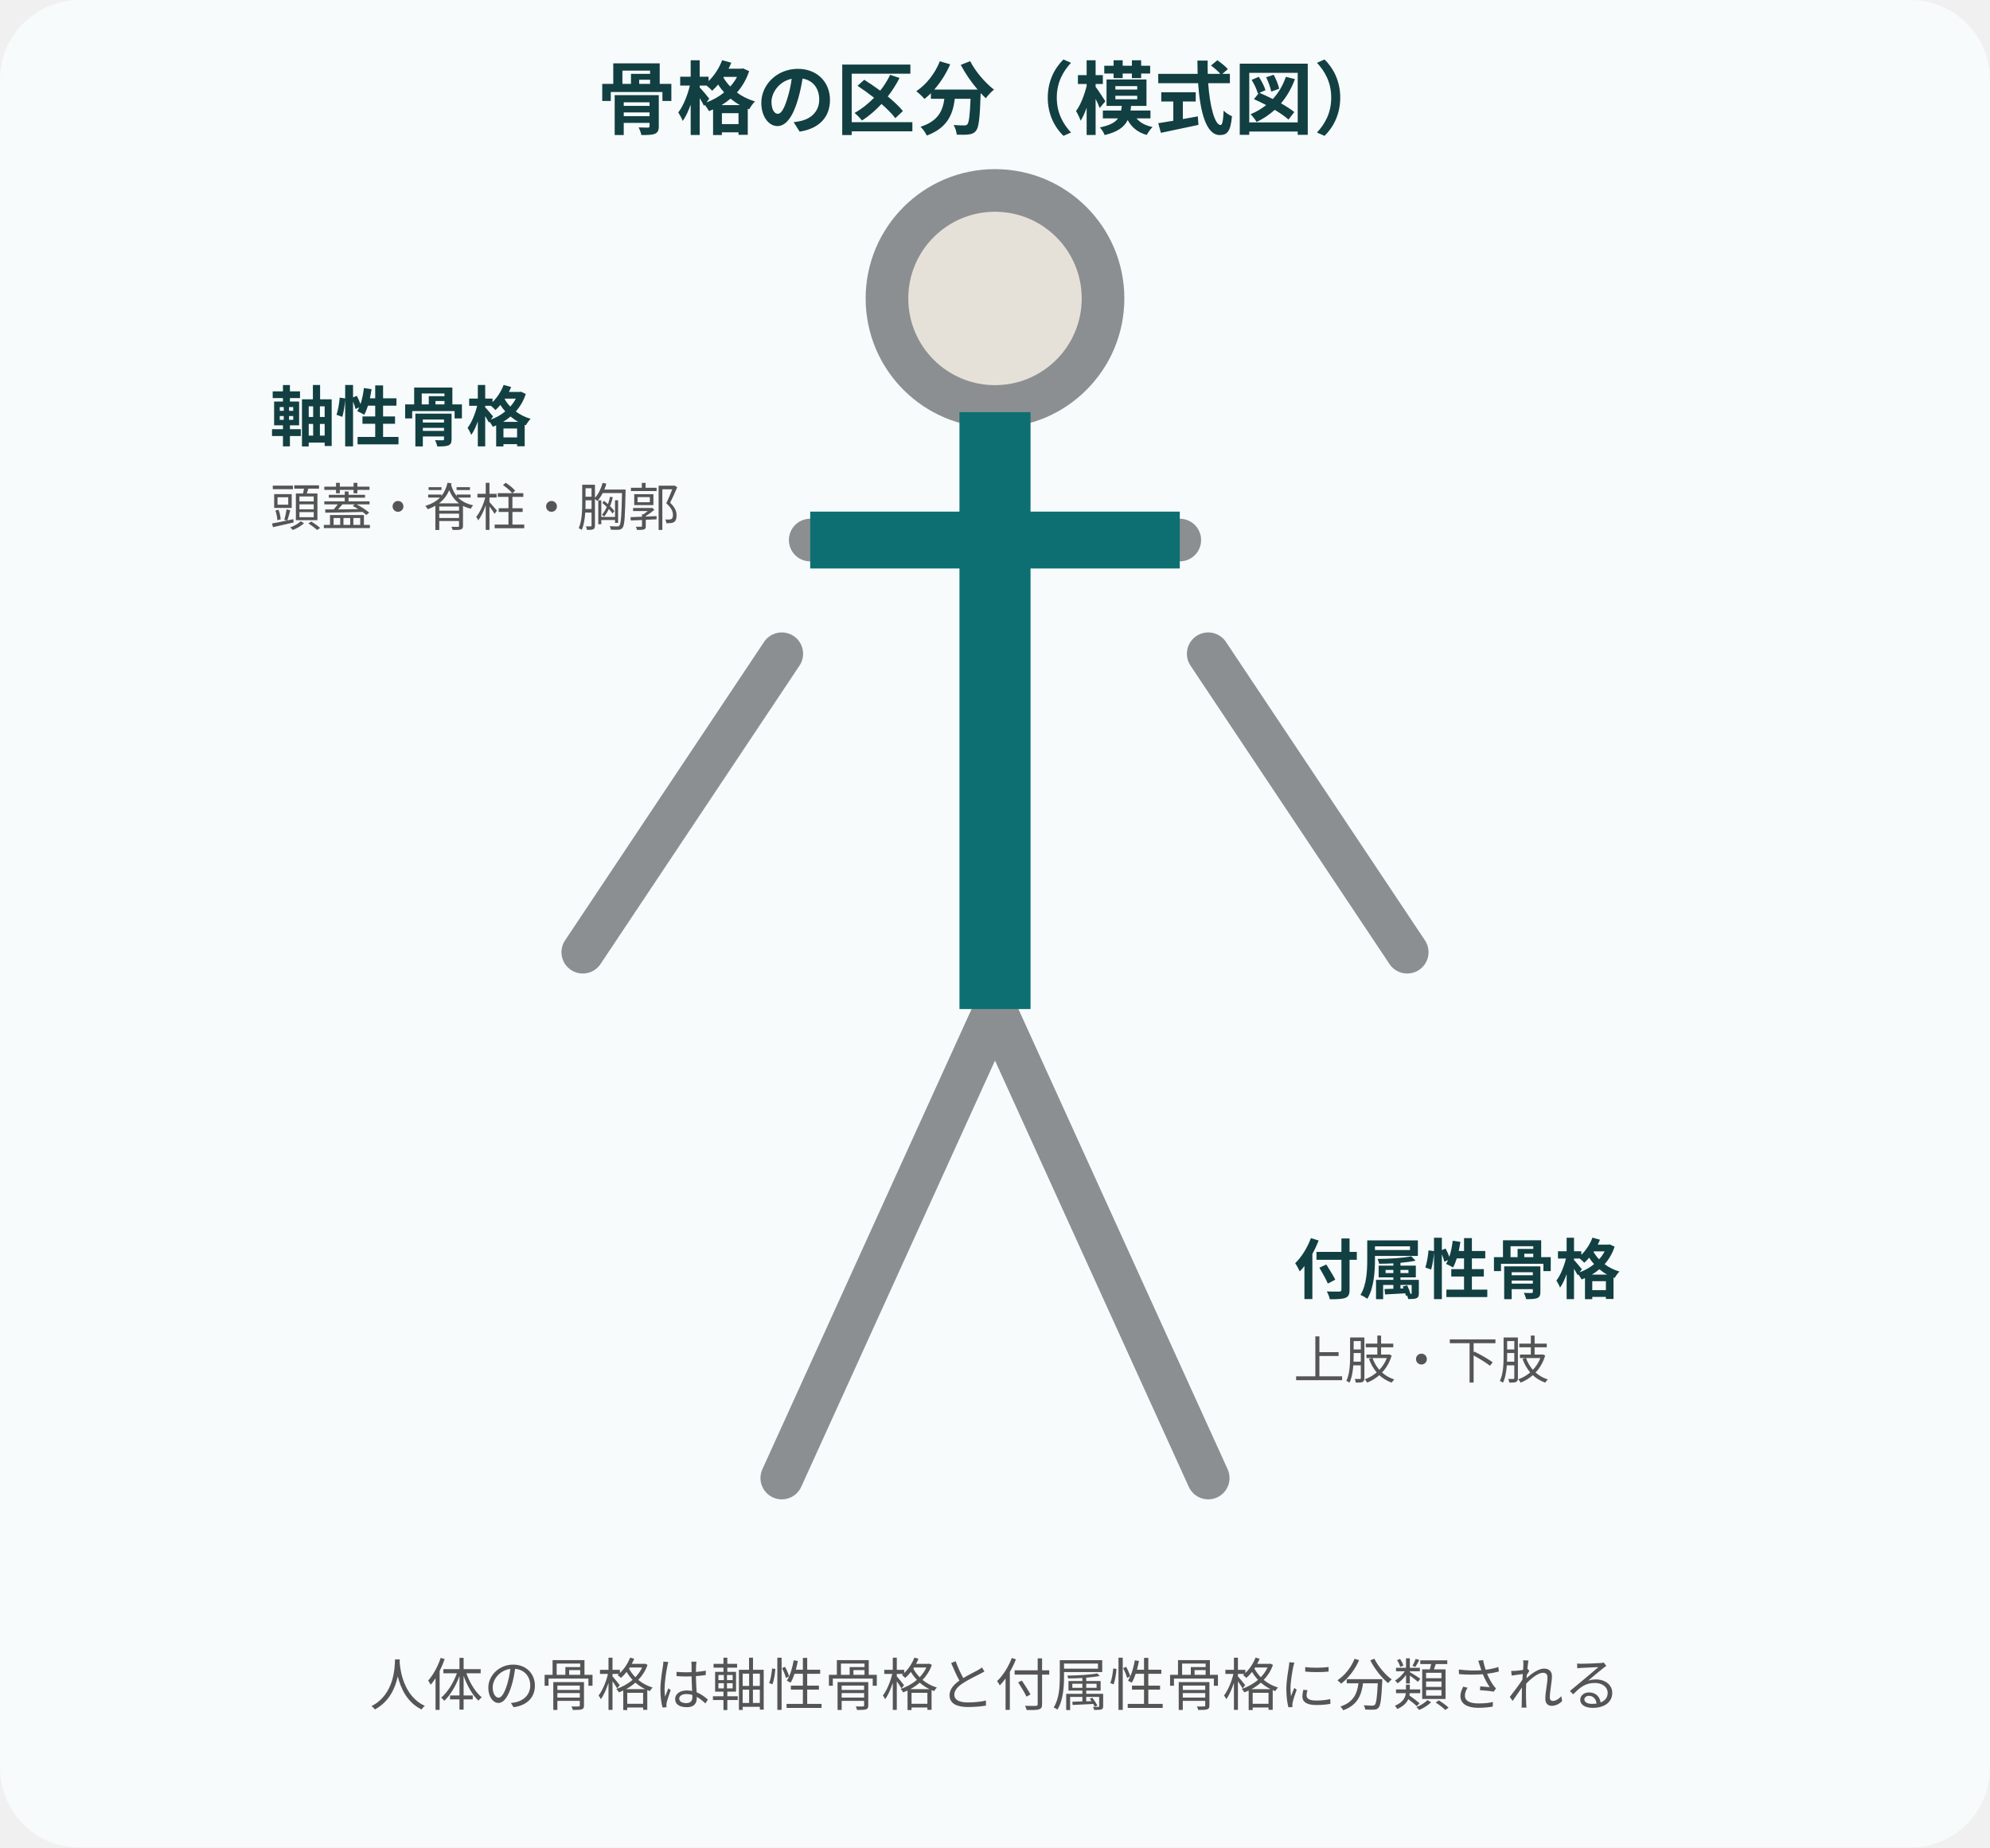
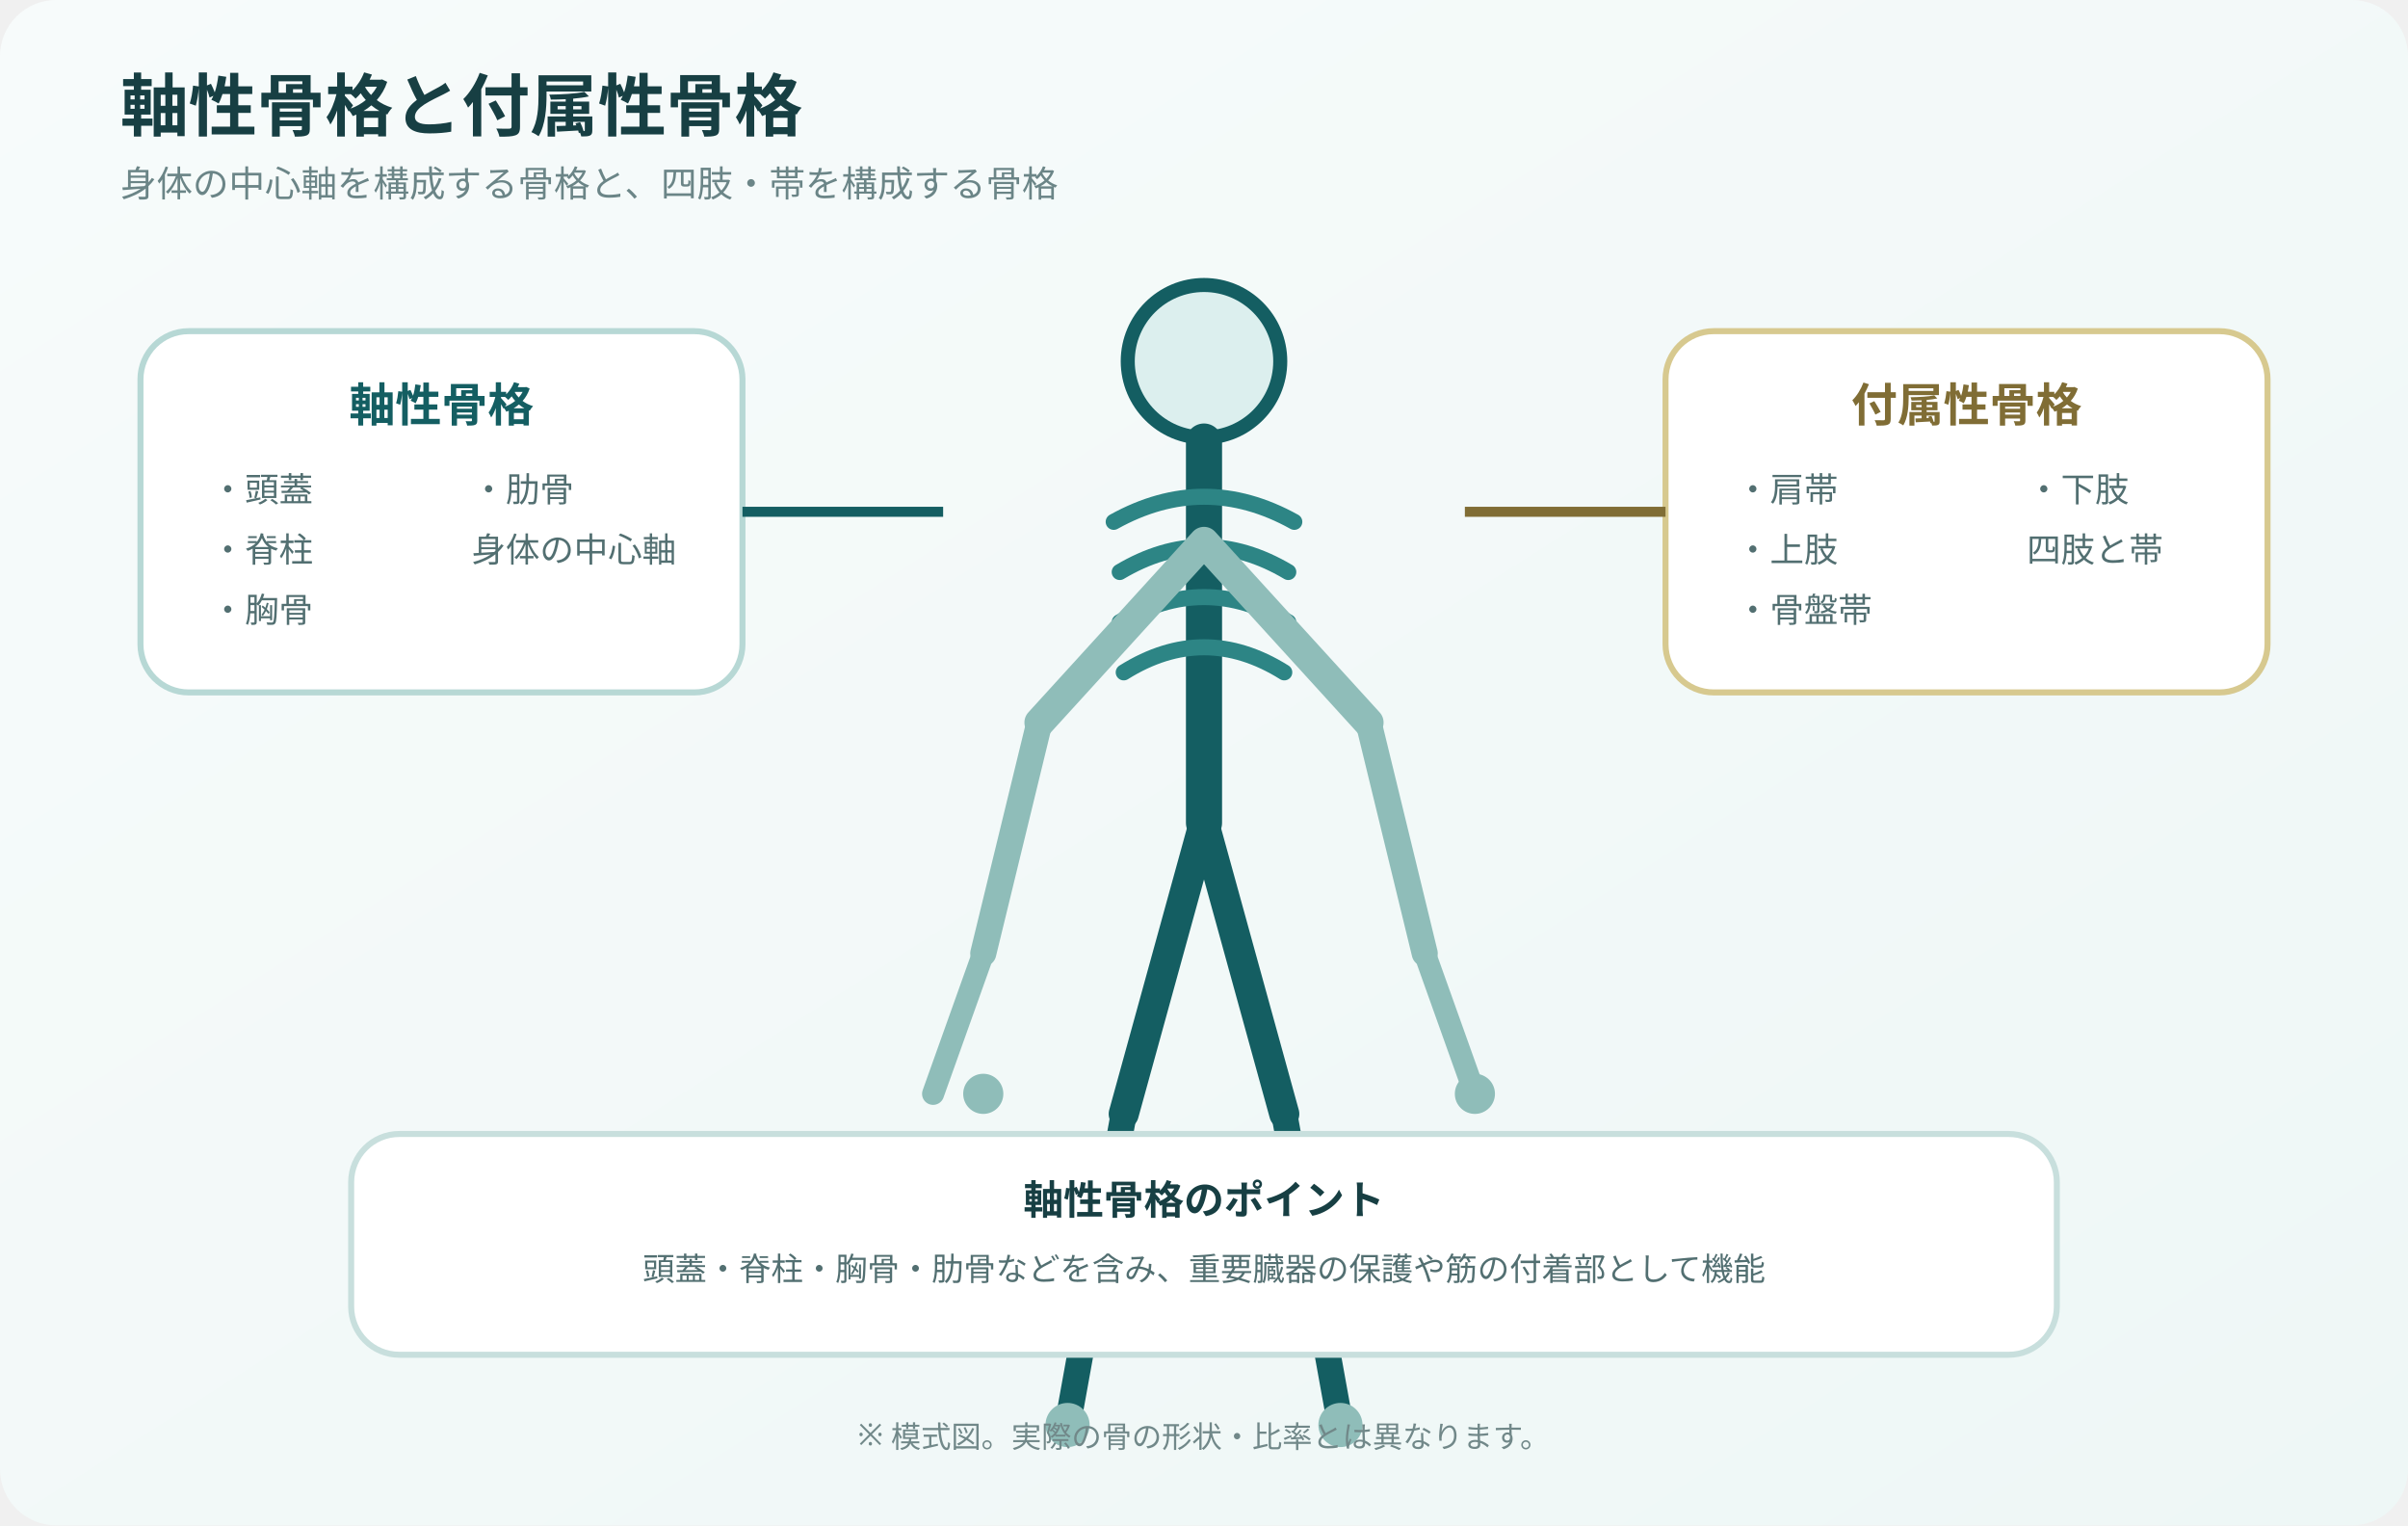
- <svg xmlns="http://www.w3.org/2000/svg" viewBox="0 0 700 650">
-   <rect width="700" height="650" rx="28" fill="#f7fbfb" />
-   <text x="350" y="45" text-anchor="middle" font-size="28" font-weight="700" fill="#123f42">骨格の区分（模式図）</text>
-   <g stroke="#8c8f91" stroke-width="15" stroke-linecap="round" fill="none">
-     <circle cx="350" cy="105" r="38" fill="#e6e1d8" />
-     <line x1="350" y1="145" x2="350" y2="355" />
-     <line x1="285" y1="190" x2="415" y2="190" />
-     <line x1="350" y1="355" x2="275" y2="520" />
-     <line x1="350" y1="355" x2="425" y2="520" />
-     <line x1="275" y1="230" x2="205" y2="335" />
-     <line x1="425" y1="230" x2="495" y2="335" />
+ <svg xmlns="http://www.w3.org/2000/svg" viewBox="0 0 1200 760" width="1200" height="760">
+   <defs>
+     <linearGradient id="bg" x1="0" y1="0" x2="1" y2="1">
+       <stop offset="0" stop-color="#f7fbfb" />
+       <stop offset="1" stop-color="#eef7f6" />
+     </linearGradient>
+     <linearGradient id="teal" x1="0" y1="0" x2="1" y2="0">
+       <stop stop-color="#145e62" />
+       <stop offset="1" stop-color="#2d8585" />
+     </linearGradient>
+     <filter id="shadow" x="-20%" y="-20%" width="140%" height="140%">
+       <feDropShadow dx="0" dy="5" stdDeviation="7" flood-color="#163f43" flood-opacity=".13" />
+     </filter>
+   </defs>
+   <rect width="1200" height="760" rx="28" fill="url(#bg)" />
+   <text x="60" y="65" font-family="sans-serif" font-size="34" font-weight="800" fill="#173f43">軸性骨格と付属性骨格</text>
+   <text x="60" y="98" font-family="sans-serif" font-size="18" fill="#6b8587">身体の中心軸を構成する骨格と、四肢・帯を構成する骨格</text>
+   <g transform="translate(470,125)" stroke-linecap="round" stroke-linejoin="round">
+     <circle cx="130" cy="55" r="38" fill="#dcefee" stroke="#145e62" stroke-width="7" />
+     <path d="M130 95 V285" stroke="#145e62" stroke-width="18" />
+     <path d="M85 135 Q130 110 175 135 M88 160 Q130 135 172 160 M88 185 Q130 160 172 185 M90 210 Q130 185 170 210" fill="none" stroke="#2d8585" stroke-width="8" />
+     <path d="M130 285 L90 430 M130 285 L170 430" stroke="#145e62" stroke-width="15" />
+     <path d="M90 430 L62 585 M170 430 L198 585" stroke="#145e62" stroke-width="13" />
+     <path d="M130 145 L48 235 M130 145 L212 235" stroke="#8fbdb9" stroke-width="15" />
+     <path d="M48 235 L20 350 M212 235 L240 350" stroke="#8fbdb9" stroke-width="13" />
+     <path d="M20 350 L-5 420 M240 350 L265 420" stroke="#8fbdb9" stroke-width="11" />
+     <circle cx="20" cy="420" r="10" fill="#8fbdb9" stroke="none" />
+     <circle cx="265" cy="420" r="10" fill="#8fbdb9" stroke="none" />
+     <circle cx="62" cy="585" r="11" fill="#8fbdb9" stroke="none" />
+     <circle cx="198" cy="585" r="11" fill="#8fbdb9" stroke="none" />
  </g>
-   <path d="M350 145V355" stroke="#0d6f72" stroke-width="25" />
-   <path d="M285 190H415" stroke="#0d6f72" stroke-width="20" />
-   <text x="95" y="155" font-size="23" font-weight="700" fill="#123f42">軸性骨格</text>
-   <text x="95" y="185" font-size="18" fill="#555">頭蓋・脊柱・胸郭</text>
-   <text x="455" y="455" font-size="23" font-weight="700" fill="#123f42">付属性骨格</text>
-   <text x="455" y="485" font-size="18" fill="#555">上肢・下肢</text>
-   <text x="350" y="600" text-anchor="middle" font-size="20" fill="#555">人体の骨格は軸性骨格と付属性骨格に分類される</text>
+   <g font-family="sans-serif">
+     <g>
+       <rect x="70" y="165" width="300" height="180" rx="24" fill="#fff" stroke="#b7d8d5" stroke-width="3" />
+       <text x="220" y="210" text-anchor="middle" font-size="23" font-weight="800" fill="#145e62">軸性骨格</text>
+       <text x="105" y="250" font-size="17" fill="#526f71">・頭蓋</text>
+       <text x="105" y="280" font-size="17" fill="#526f71">・脊柱</text>
+       <text x="105" y="310" font-size="17" fill="#526f71">・胸骨</text>
+       <text x="235" y="250" font-size="17" fill="#526f71">・肋骨</text>
+       <text x="235" y="280" font-size="17" fill="#526f71">身体の中心軸</text>
+     </g>
+     <g>
+       <rect x="830" y="165" width="300" height="180" rx="24" fill="#fff" stroke="#d7c98f" stroke-width="3" />
+       <text x="980" y="210" text-anchor="middle" font-size="23" font-weight="800" fill="#806d35">付属性骨格</text>
+       <text x="865" y="250" font-size="17" fill="#526f71">・肩帯</text>
+       <text x="865" y="280" font-size="17" fill="#526f71">・上肢</text>
+       <text x="865" y="310" font-size="17" fill="#526f71">・骨盤帯</text>
+       <text x="1010" y="250" font-size="17" fill="#526f71">・下肢</text>
+       <text x="1010" y="280" font-size="17" fill="#526f71">四肢と帯</text>
+     </g>
+     <path d="M370 255 H470" stroke="#145e62" stroke-width="5" />
+     <path d="M830 255 H730" stroke="#806d35" stroke-width="5" />
+     <g>
+       <rect x="175" y="565" width="850" height="110" rx="24" fill="#fff" stroke="#c8dfdd" stroke-width="3" />
+       <text x="600" y="605" text-anchor="middle" font-size="20" font-weight="800" fill="#173f43">軸性骨格のポイント</text>
+       <text x="600" y="638" text-anchor="middle" font-size="16" fill="#526f71">頭蓋・脊柱・胸骨・肋骨などを含み、重要臓器の保護や筋の付着部として機能</text>
+     </g>
+   </g>
+   <text x="600" y="720" font-family="sans-serif" text-anchor="middle" font-size="15" fill="#718889">※ 模式図。実際の骨の形状・比率とは異なります。</text>
</svg>
